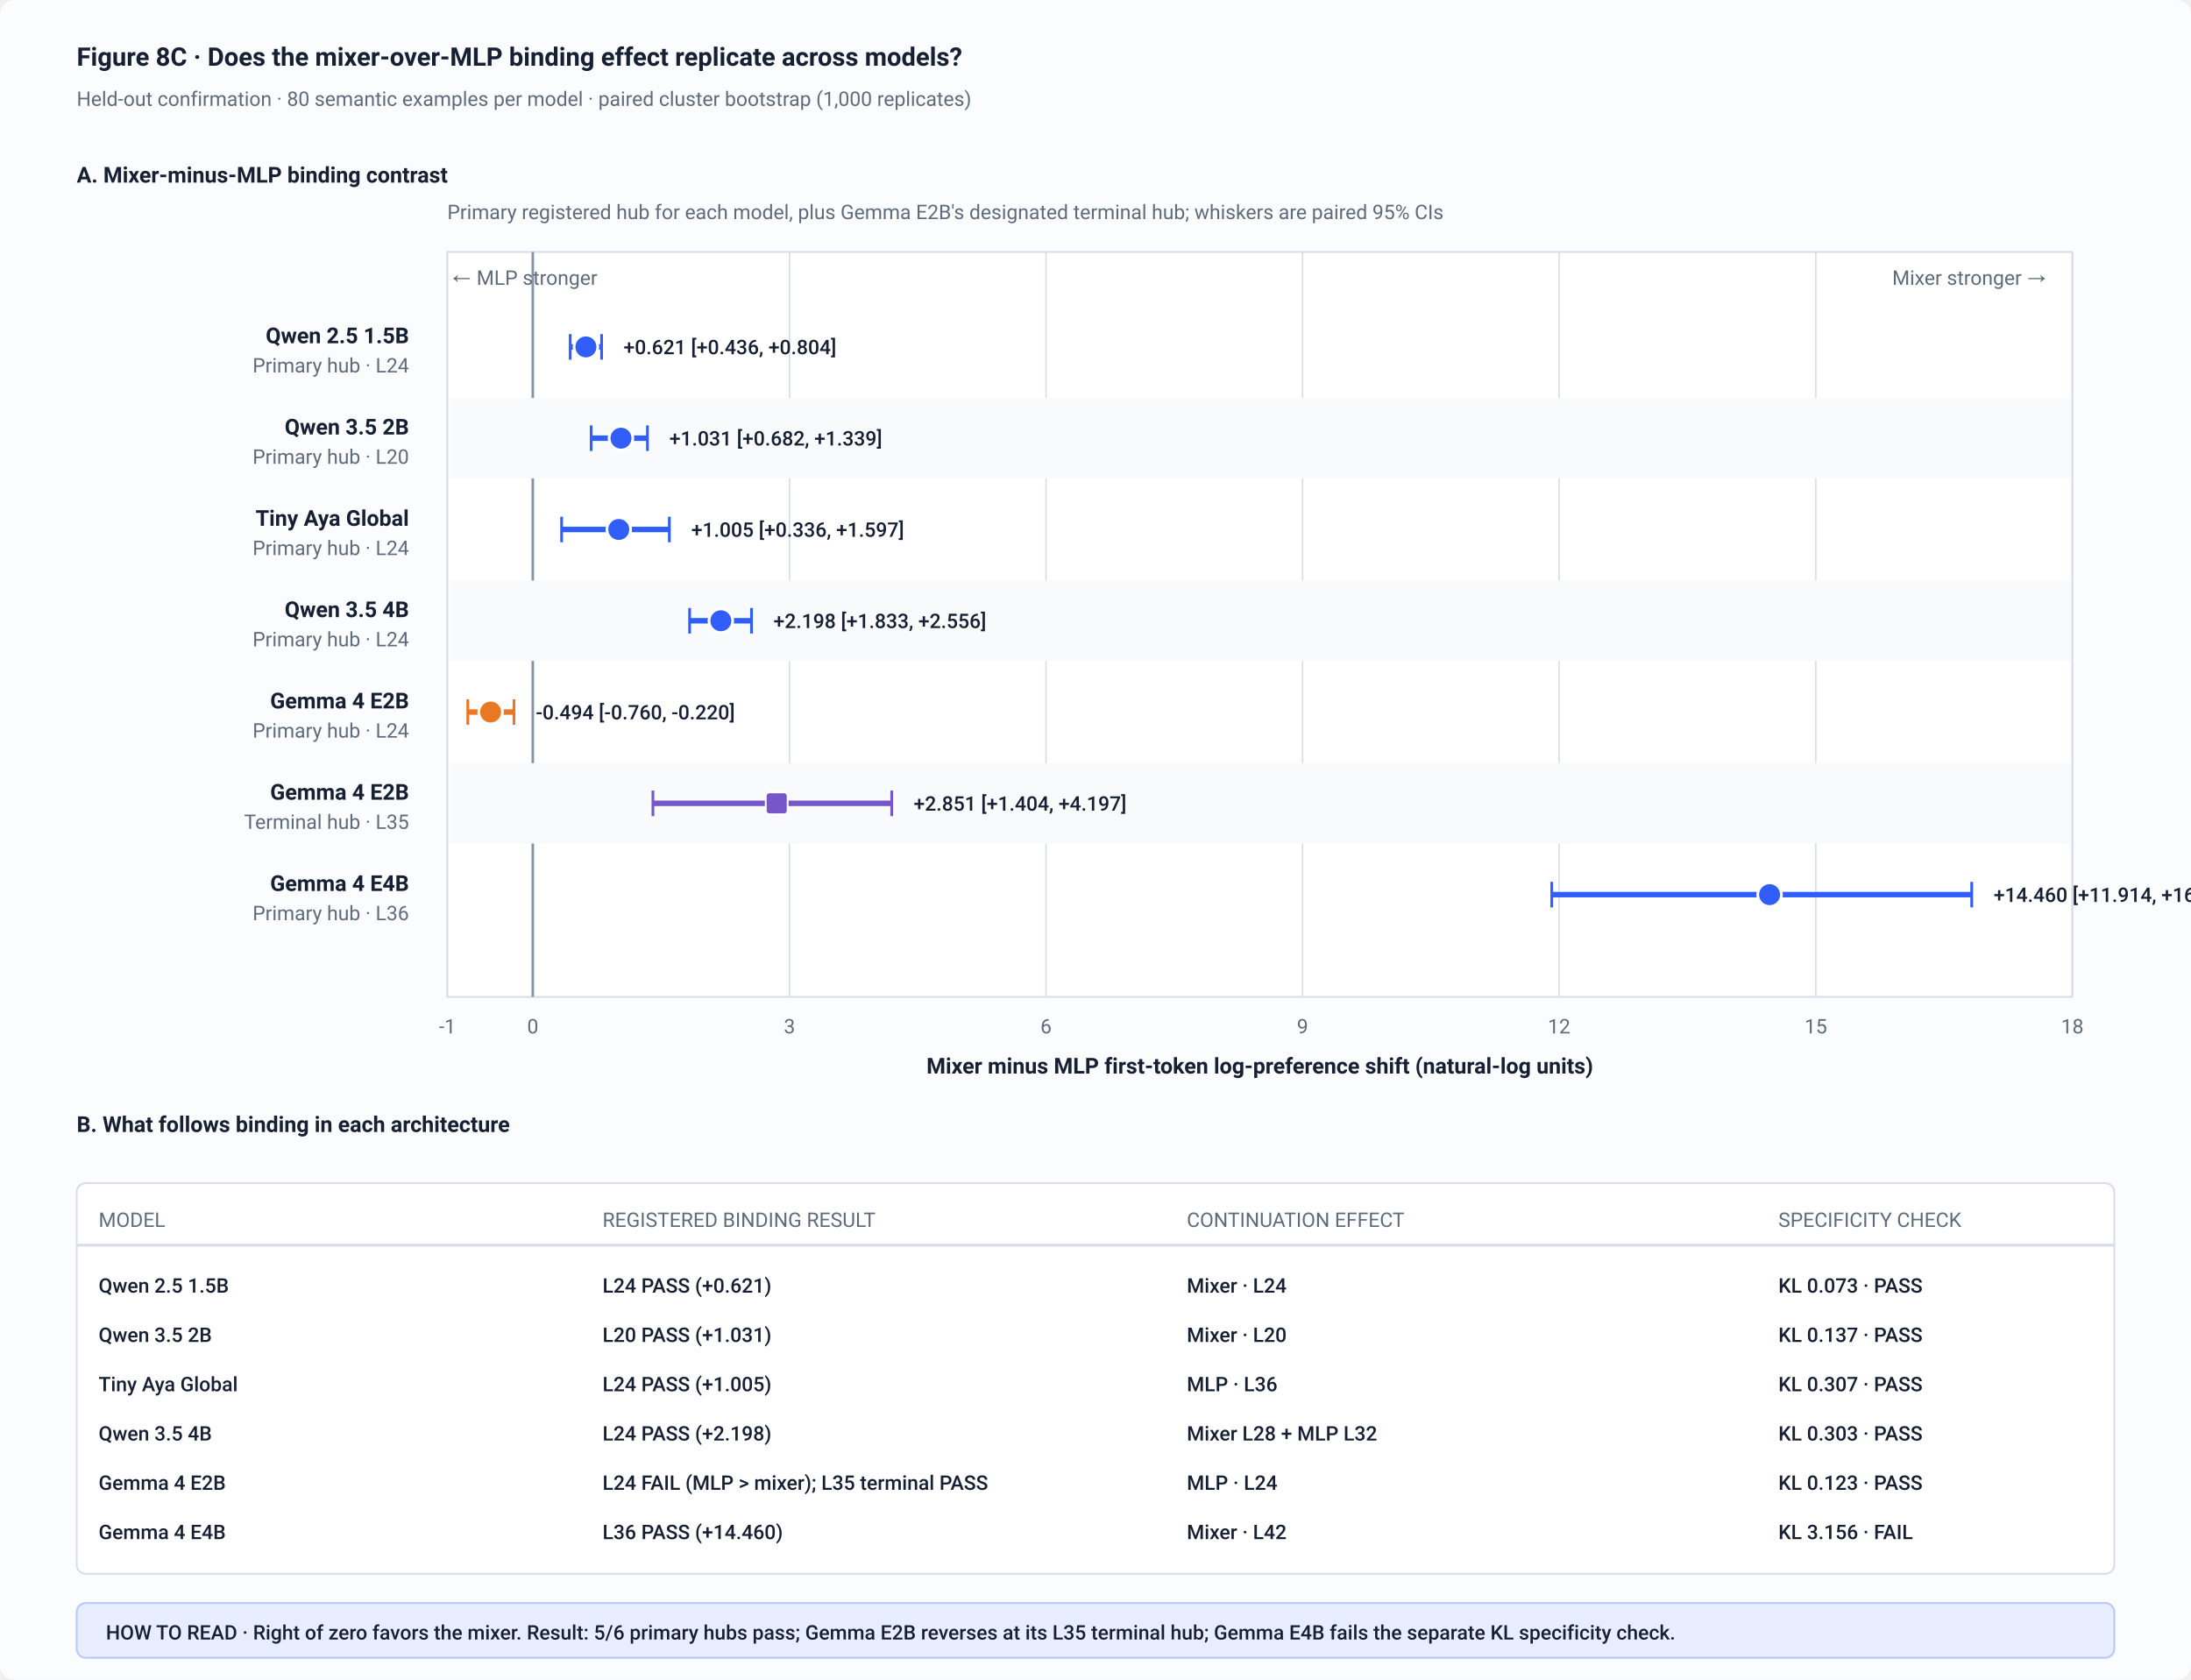
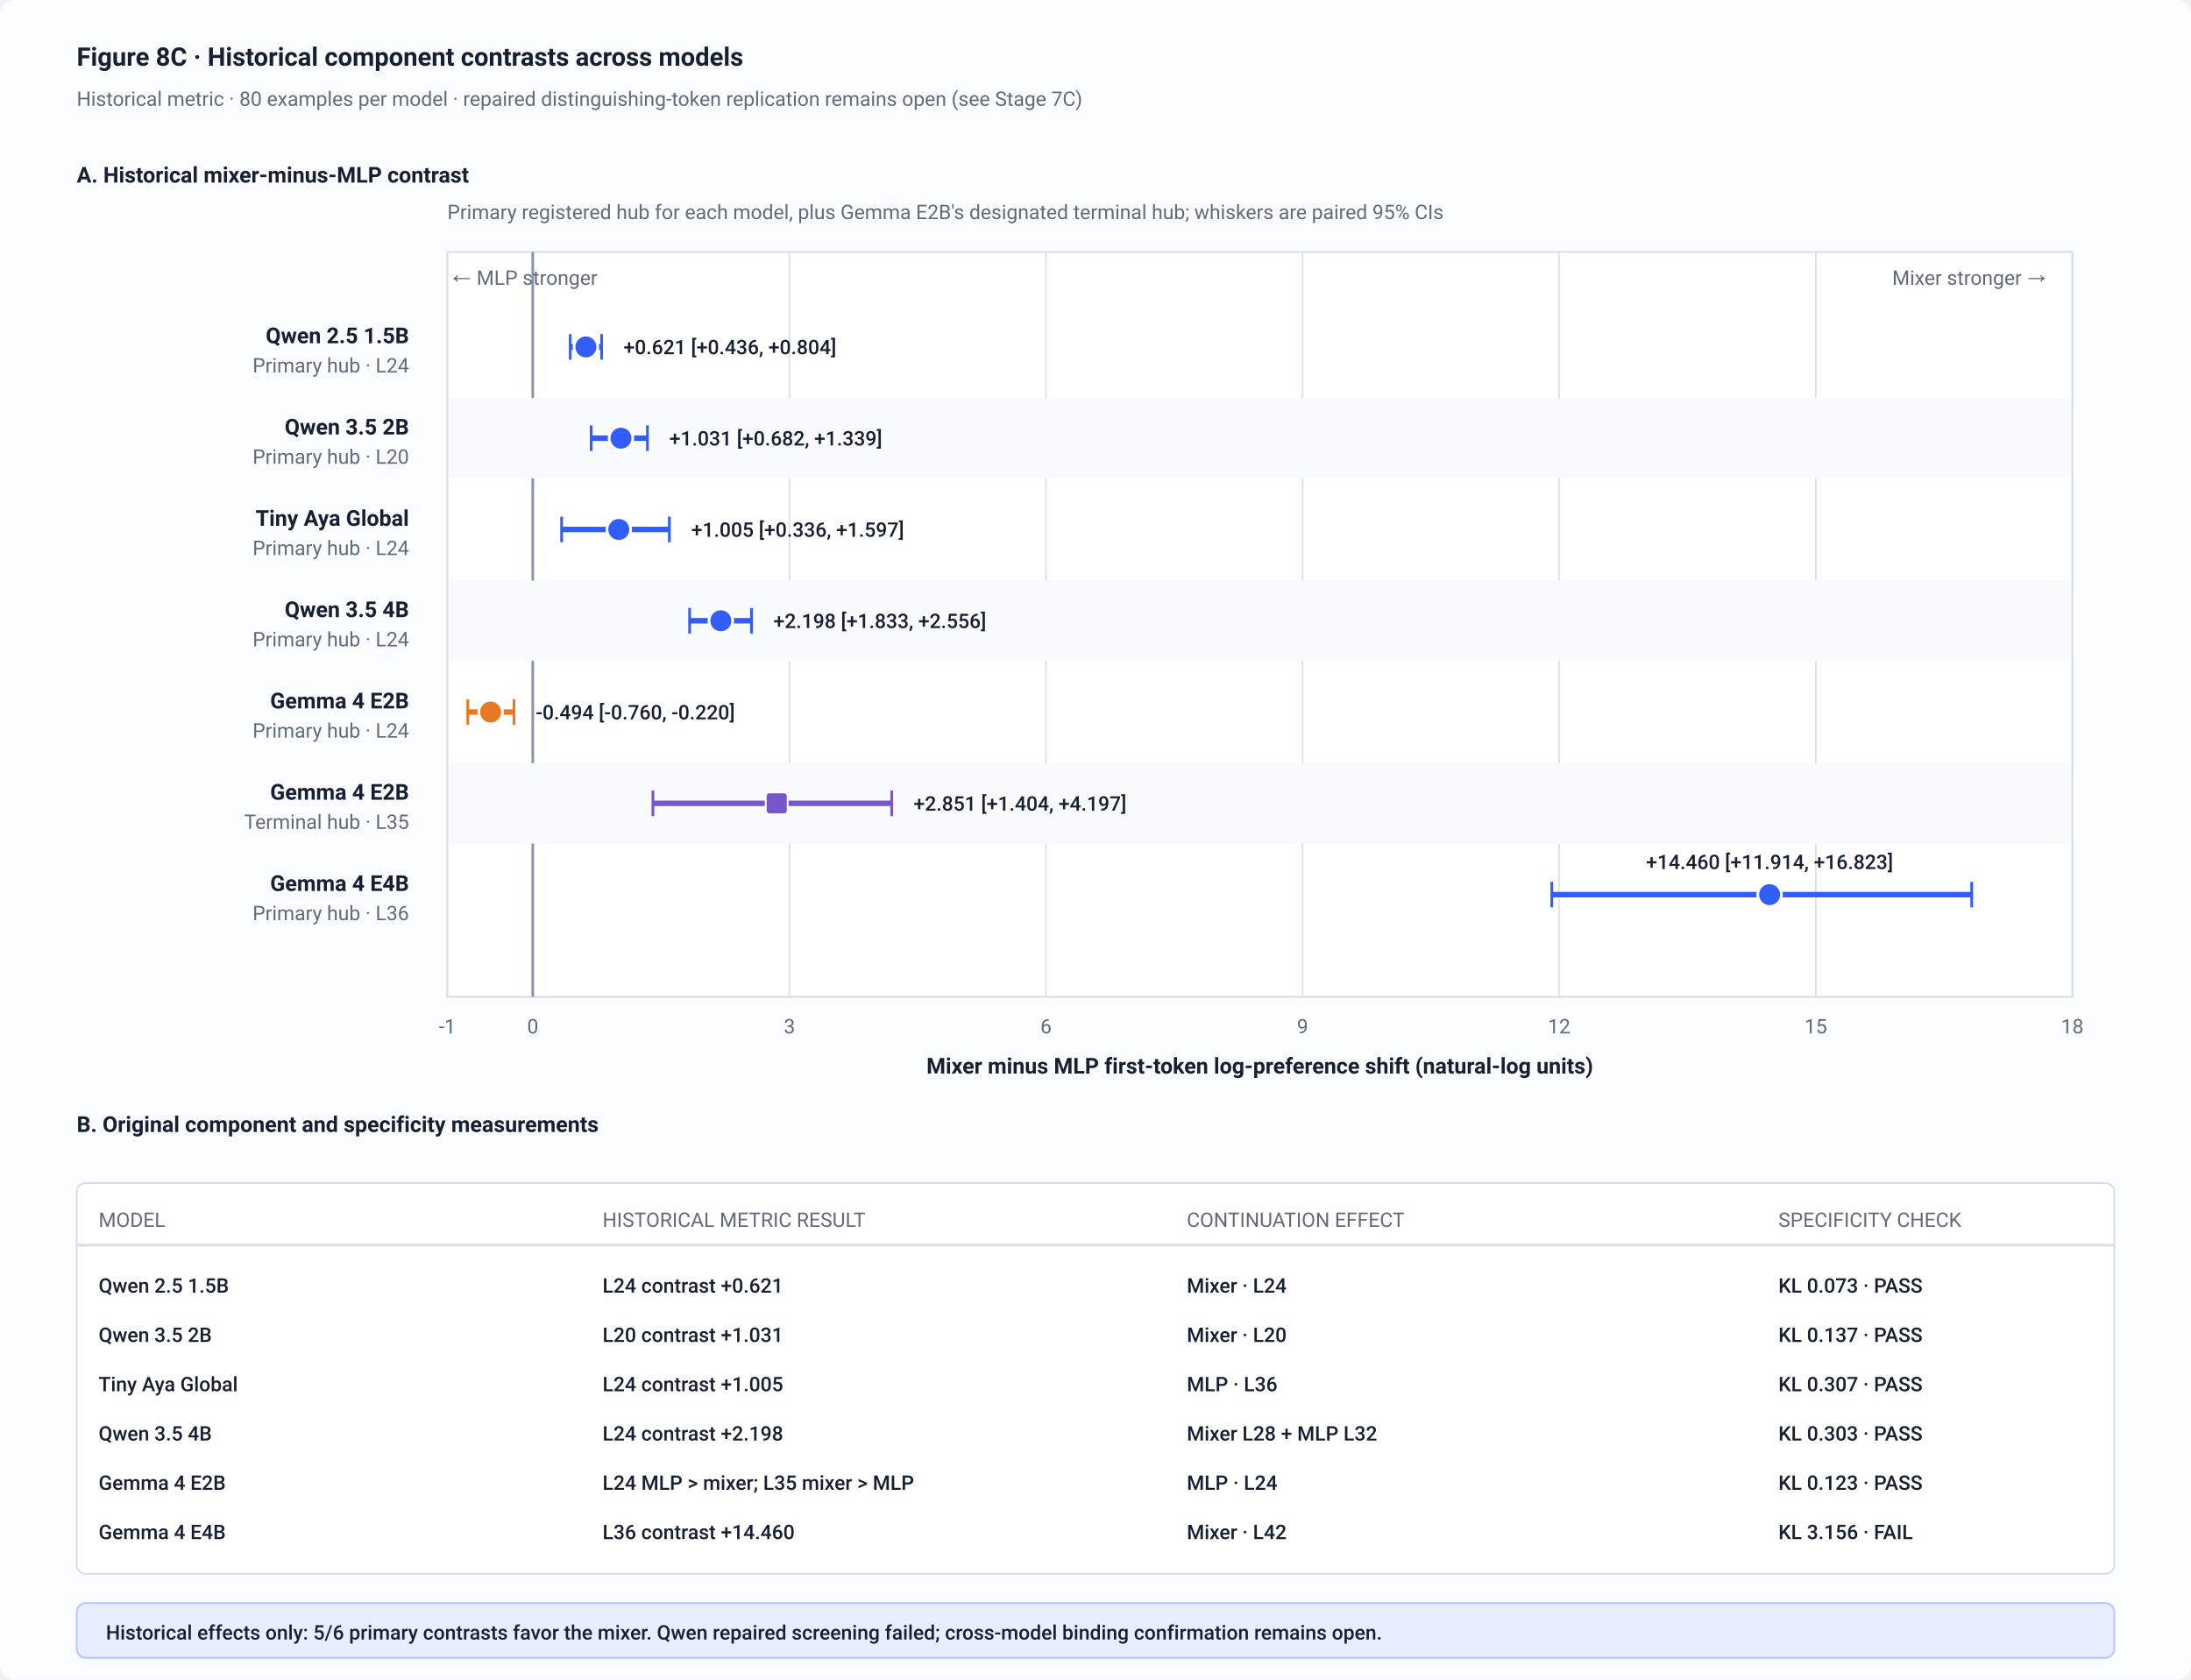
<svg xmlns="http://www.w3.org/2000/svg" viewBox="0 0 1200 920" role="img" aria-labelledby="title desc">
  <style>
text { font-family: -apple-system, BlinkMacSystemFont, "Segoe UI", Roboto, Helvetica, Arial, sans-serif; fill: #172033; }
.axis { stroke: #8c9ba5; stroke-width: 1.2; }
.grid { stroke: #d8dee8; stroke-width: 0.8; stroke-dasharray: 3 3; }
.muted { fill: #5f6b7a; font-size: 11px; }
.title { font-size: 14px; font-weight: 700; }
.label { font-size: 12px; font-weight: 600; }
.legend { font-size: 11px; font-weight: 500; }
</style>
  <rect width="1200" height="920" fill="#fbfcfe" rx="8" />
-   <text x="42.0" y="36.0" class="title">Figure 8C · Does the mixer-over-MLP binding effect replicate across models?</text>
-   <text x="42.0" y="58.0" class="muted">Held-out confirmation · 80 semantic examples per model · paired cluster bootstrap (1,000 replicates)</text>
-   <text x="42.0" y="100.0" class="label">A. Mixer-minus-MLP binding contrast</text>
+   <text x="42.0" y="36.0" class="title">Figure 8C · Historical component contrasts across models</text>
+   <text x="42.0" y="58.0" class="muted">Historical metric · 80 examples per model · repaired distinguishing-token replication remains open (see Stage 7C)</text>
+   <text x="42.0" y="100.0" class="label">A. Historical mixer-minus-MLP contrast</text>
  <text x="245.0" y="120.0" class="muted">Primary registered hub for each model, plus Gemma E2B's designated terminal hub; whiskers are paired 95% CIs</text>
  <rect x="245.0" y="138.0" width="890.0" height="408.0" fill="#ffffff" stroke="#d8dee8" rx="0" />
  <line x1="245.0" y1="138.0" x2="245.0" y2="546.0" stroke="#d8dee8" stroke-width="0.8" />
  <text x="245.0" y="566.0" class="muted" text-anchor="middle">-1</text>
  <line x1="291.8" y1="138.0" x2="291.8" y2="546.0" stroke="#8794a6" stroke-width="1.4" />
  <text x="291.8" y="566.0" class="muted" text-anchor="middle">0</text>
  <line x1="432.4" y1="138.0" x2="432.4" y2="546.0" stroke="#d8dee8" stroke-width="0.8" />
  <text x="432.4" y="566.0" class="muted" text-anchor="middle">3</text>
  <line x1="572.9" y1="138.0" x2="572.9" y2="546.0" stroke="#d8dee8" stroke-width="0.8" />
  <text x="572.9" y="566.0" class="muted" text-anchor="middle">6</text>
  <line x1="713.4" y1="138.0" x2="713.4" y2="546.0" stroke="#d8dee8" stroke-width="0.8" />
  <text x="713.4" y="566.0" class="muted" text-anchor="middle">9</text>
  <line x1="853.9" y1="138.0" x2="853.9" y2="546.0" stroke="#d8dee8" stroke-width="0.8" />
  <text x="853.9" y="566.0" class="muted" text-anchor="middle">12</text>
  <line x1="994.5" y1="138.0" x2="994.5" y2="546.0" stroke="#d8dee8" stroke-width="0.8" />
  <text x="994.5" y="566.0" class="muted" text-anchor="middle">15</text>
  <line x1="1135.0" y1="138.0" x2="1135.0" y2="546.0" stroke="#d8dee8" stroke-width="0.8" />
  <text x="1135.0" y="566.0" class="muted" text-anchor="middle">18</text>
  <text x="690.0" y="588.0" class="label" text-anchor="middle">Mixer minus MLP first-token log-preference shift (natural-log units)</text>
  <text x="247.3" y="156.0" class="muted" fill="#e97824">← MLP stronger</text>
  <text x="1121.0" y="156.0" class="muted" text-anchor="end" fill="#315efb">Mixer stronger →</text>
  <text x="224.0" y="188.0" class="label" text-anchor="end">Qwen 2.5 1.5B</text>
  <text x="224.0" y="204.0" class="muted" text-anchor="end">Primary hub · L24</text>
  <line x1="312.3" y1="190.0" x2="329.5" y2="190.0" stroke="#315efb" stroke-width="3.0" />
  <line x1="312.3" y1="183.0" x2="312.3" y2="197.0" stroke="#315efb" stroke-width="1.5" />
  <line x1="329.5" y1="183.0" x2="329.5" y2="197.0" stroke="#315efb" stroke-width="1.5" />
  <circle cx="320.9" cy="190.0" r="6.5" fill="#315efb" stroke="#ffffff" stroke-width="1.5" />
  <text x="341.5" y="194.0" class="legend" fill="#315efb">+0.621 [+0.436, +0.804]</text>
  <rect x="246.0" y="218.0" width="888.0" height="44.0" fill="#f8fafc" stroke="none" rx="0" />
  <text x="224.0" y="238.0" class="label" text-anchor="end">Qwen 3.5 2B</text>
  <text x="224.0" y="254.0" class="muted" text-anchor="end">Primary hub · L20</text>
  <line x1="323.8" y1="240.0" x2="354.6" y2="240.0" stroke="#315efb" stroke-width="3.0" />
  <line x1="323.8" y1="233.0" x2="323.8" y2="247.0" stroke="#315efb" stroke-width="1.5" />
  <line x1="354.6" y1="233.0" x2="354.6" y2="247.0" stroke="#315efb" stroke-width="1.5" />
  <circle cx="340.1" cy="240.0" r="6.5" fill="#315efb" stroke="#ffffff" stroke-width="1.5" />
  <text x="366.6" y="244.0" class="legend" fill="#315efb">+1.031 [+0.682, +1.339]</text>
  <text x="224.0" y="288.0" class="label" text-anchor="end">Tiny Aya Global</text>
  <text x="224.0" y="304.0" class="muted" text-anchor="end">Primary hub · L24</text>
  <line x1="307.6" y1="290.0" x2="366.6" y2="290.0" stroke="#315efb" stroke-width="3.0" />
  <line x1="307.6" y1="283.0" x2="307.6" y2="297.0" stroke="#315efb" stroke-width="1.5" />
  <line x1="366.6" y1="283.0" x2="366.6" y2="297.0" stroke="#315efb" stroke-width="1.5" />
  <circle cx="338.9" cy="290.0" r="6.5" fill="#315efb" stroke="#ffffff" stroke-width="1.5" />
  <text x="378.6" y="294.0" class="legend" fill="#315efb">+1.005 [+0.336, +1.597]</text>
  <rect x="246.0" y="318.0" width="888.0" height="44.0" fill="#f8fafc" stroke="none" rx="0" />
  <text x="224.0" y="338.0" class="label" text-anchor="end">Qwen 3.5 4B</text>
  <text x="224.0" y="354.0" class="muted" text-anchor="end">Primary hub · L24</text>
  <line x1="377.7" y1="340.0" x2="411.6" y2="340.0" stroke="#315efb" stroke-width="3.0" />
  <line x1="377.7" y1="333.0" x2="377.7" y2="347.0" stroke="#315efb" stroke-width="1.5" />
  <line x1="411.6" y1="333.0" x2="411.6" y2="347.0" stroke="#315efb" stroke-width="1.5" />
  <circle cx="394.8" cy="340.0" r="6.5" fill="#315efb" stroke="#ffffff" stroke-width="1.5" />
  <text x="423.6" y="344.0" class="legend" fill="#315efb">+2.198 [+1.833, +2.556]</text>
  <text x="224.0" y="388.0" class="label" text-anchor="end">Gemma 4 E2B</text>
  <text x="224.0" y="404.0" class="muted" text-anchor="end">Primary hub · L24</text>
  <line x1="256.2" y1="390.0" x2="281.5" y2="390.0" stroke="#e97824" stroke-width="3.0" />
  <line x1="256.2" y1="383.0" x2="256.2" y2="397.0" stroke="#e97824" stroke-width="1.5" />
  <line x1="281.5" y1="383.0" x2="281.5" y2="397.0" stroke="#e97824" stroke-width="1.5" />
  <circle cx="268.7" cy="390.0" r="6.5" fill="#e97824" stroke="#ffffff" stroke-width="1.5" />
  <text x="293.5" y="394.0" class="legend" fill="#e97824">-0.494 [-0.760, -0.220]</text>
  <rect x="246.0" y="418.0" width="888.0" height="44.0" fill="#f8fafc" stroke="none" rx="0" />
  <text x="224.0" y="438.0" class="label" text-anchor="end">Gemma 4 E2B</text>
  <text x="224.0" y="454.0" class="muted" text-anchor="end">Terminal hub · L35</text>
  <line x1="357.6" y1="440.0" x2="488.4" y2="440.0" stroke="#7656c9" stroke-width="3.0" />
  <line x1="357.6" y1="433.0" x2="357.6" y2="447.0" stroke="#7656c9" stroke-width="1.5" />
  <line x1="488.4" y1="433.0" x2="488.4" y2="447.0" stroke="#7656c9" stroke-width="1.5" />
  <rect x="419.4" y="434.0" width="12.0" height="12.0" fill="#7656c9" stroke="#ffffff" rx="2" />
  <text x="500.4" y="444.0" class="legend" fill="#7656c9">+2.851 [+1.404, +4.197]</text>
  <text x="224.0" y="488.0" class="label" text-anchor="end">Gemma 4 E4B</text>
  <text x="224.0" y="504.0" class="muted" text-anchor="end">Primary hub · L36</text>
  <line x1="849.9" y1="490.0" x2="1079.9" y2="490.0" stroke="#315efb" stroke-width="3.0" />
  <line x1="849.9" y1="483.0" x2="849.9" y2="497.0" stroke="#315efb" stroke-width="1.5" />
  <line x1="1079.9" y1="483.0" x2="1079.9" y2="497.0" stroke="#315efb" stroke-width="1.5" />
  <circle cx="969.2" cy="490.0" r="6.5" fill="#315efb" stroke="#ffffff" stroke-width="1.5" />
-   <text x="1091.9" y="494.0" class="legend" fill="#315efb">+14.460 [+11.914, +16.823]</text>
-   <text x="42.0" y="620.0" class="label">B. What follows binding in each architecture</text>
+   <text x="969.2" y="476.0" class="legend" text-anchor="middle" fill="#315efb">+14.460 [+11.914, +16.823]</text>
+   <text x="42.0" y="620.0" class="label">B. Original component and specificity measurements</text>
  <rect x="42.0" y="648.0" width="1116.0" height="214.0" fill="#ffffff" stroke="#d8dee8" rx="5" />
  <text x="54.0" y="672.0" class="muted">MODEL</text>
-   <text x="330.0" y="672.0" class="muted">REGISTERED BINDING RESULT</text>
+   <text x="330.0" y="672.0" class="muted">HISTORICAL METRIC RESULT</text>
  <text x="650.0" y="672.0" class="muted">CONTINUATION EFFECT</text>
  <text x="974.0" y="672.0" class="muted">SPECIFICITY CHECK</text>
  <line x1="42.0" y1="682.0" x2="1158.0" y2="682.0" stroke="#d8dee8" stroke-width="1.5" />
  <text x="54.0" y="708.0" class="legend">Qwen 2.5 1.5B</text>
-   <text x="330.0" y="708.0" class="legend" fill="#315efb">L24 PASS (+0.621)</text>
+   <text x="330.0" y="708.0" class="legend" fill="#315efb">L24 contrast +0.621</text>
  <text x="650.0" y="708.0" class="legend">Mixer · L24</text>
  <text x="974.0" y="708.0" class="legend" fill="#008c83">KL 0.073 · PASS</text>
  <text x="54.0" y="735.0" class="legend">Qwen 3.5 2B</text>
-   <text x="330.0" y="735.0" class="legend" fill="#315efb">L20 PASS (+1.031)</text>
+   <text x="330.0" y="735.0" class="legend" fill="#315efb">L20 contrast +1.031</text>
  <text x="650.0" y="735.0" class="legend">Mixer · L20</text>
  <text x="974.0" y="735.0" class="legend" fill="#008c83">KL 0.137 · PASS</text>
  <text x="54.0" y="762.0" class="legend">Tiny Aya Global</text>
-   <text x="330.0" y="762.0" class="legend" fill="#315efb">L24 PASS (+1.005)</text>
+   <text x="330.0" y="762.0" class="legend" fill="#315efb">L24 contrast +1.005</text>
  <text x="650.0" y="762.0" class="legend">MLP · L36</text>
  <text x="974.0" y="762.0" class="legend" fill="#008c83">KL 0.307 · PASS</text>
  <text x="54.0" y="789.0" class="legend">Qwen 3.5 4B</text>
-   <text x="330.0" y="789.0" class="legend" fill="#315efb">L24 PASS (+2.198)</text>
+   <text x="330.0" y="789.0" class="legend" fill="#315efb">L24 contrast +2.198</text>
  <text x="650.0" y="789.0" class="legend">Mixer L28 + MLP L32</text>
  <text x="974.0" y="789.0" class="legend" fill="#008c83">KL 0.303 · PASS</text>
  <text x="54.0" y="816.0" class="legend">Gemma 4 E2B</text>
-   <text x="330.0" y="816.0" class="legend" fill="#e97824">L24 FAIL (MLP &gt; mixer); L35 terminal PASS</text>
+   <text x="330.0" y="816.0" class="legend" fill="#e97824">L24 MLP &gt; mixer; L35 mixer &gt; MLP</text>
  <text x="650.0" y="816.0" class="legend">MLP · L24</text>
  <text x="974.0" y="816.0" class="legend" fill="#008c83">KL 0.123 · PASS</text>
  <text x="54.0" y="843.0" class="legend">Gemma 4 E4B</text>
-   <text x="330.0" y="843.0" class="legend" fill="#315efb">L36 PASS (+14.460)</text>
+   <text x="330.0" y="843.0" class="legend" fill="#315efb">L36 contrast +14.460</text>
  <text x="650.0" y="843.0" class="legend">Mixer · L42</text>
  <text x="974.0" y="843.0" class="legend" fill="#c43d4b">KL 3.156 · FAIL</text>
  <rect x="42.0" y="878.0" width="1116.0" height="30.0" fill="#e8edff" stroke="#b9c7ff" rx="5" />
-   <text x="58.0" y="898.0" class="legend" fill="#315efb">HOW TO READ · Right of zero favors the mixer. Result: 5/6 primary hubs pass; Gemma E2B reverses at its L35 terminal hub; Gemma E4B fails the separate KL specificity check.</text>
+   <text x="58.0" y="898.0" class="legend" fill="#315efb">Historical effects only: 5/6 primary contrasts favor the mixer. Qwen repaired screening failed; cross-model binding confirmation remains open.</text>
</svg>
